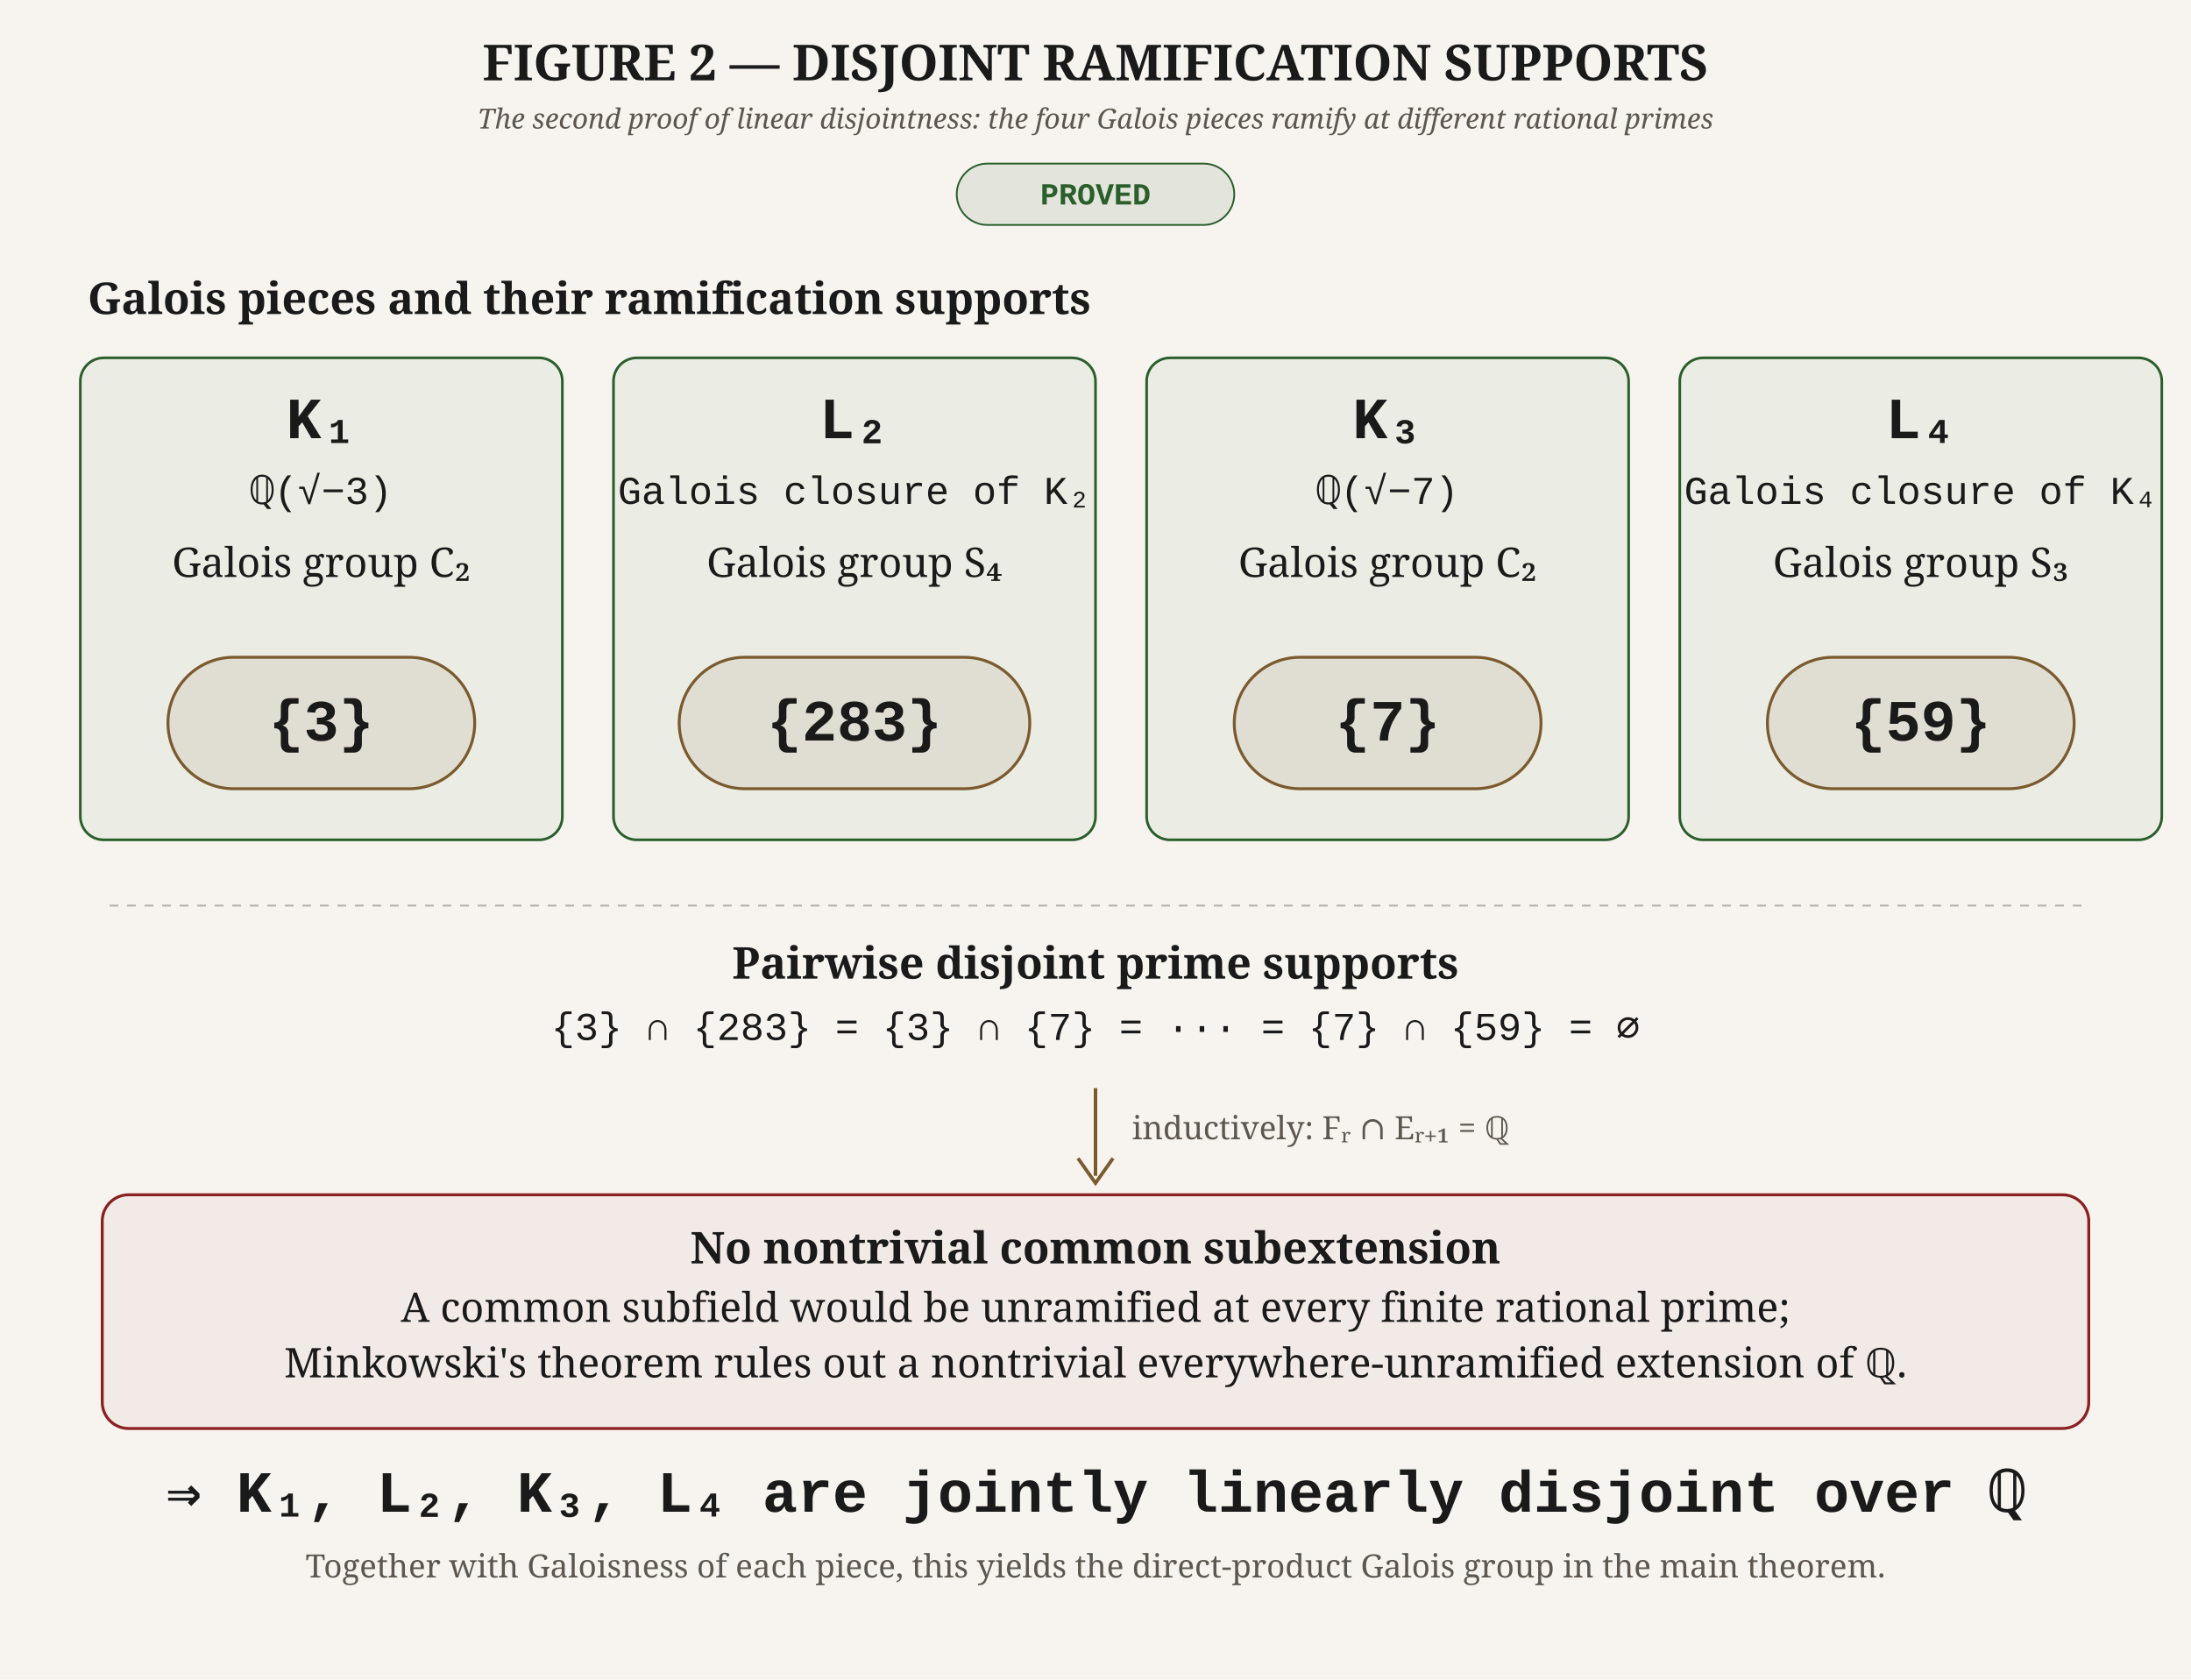
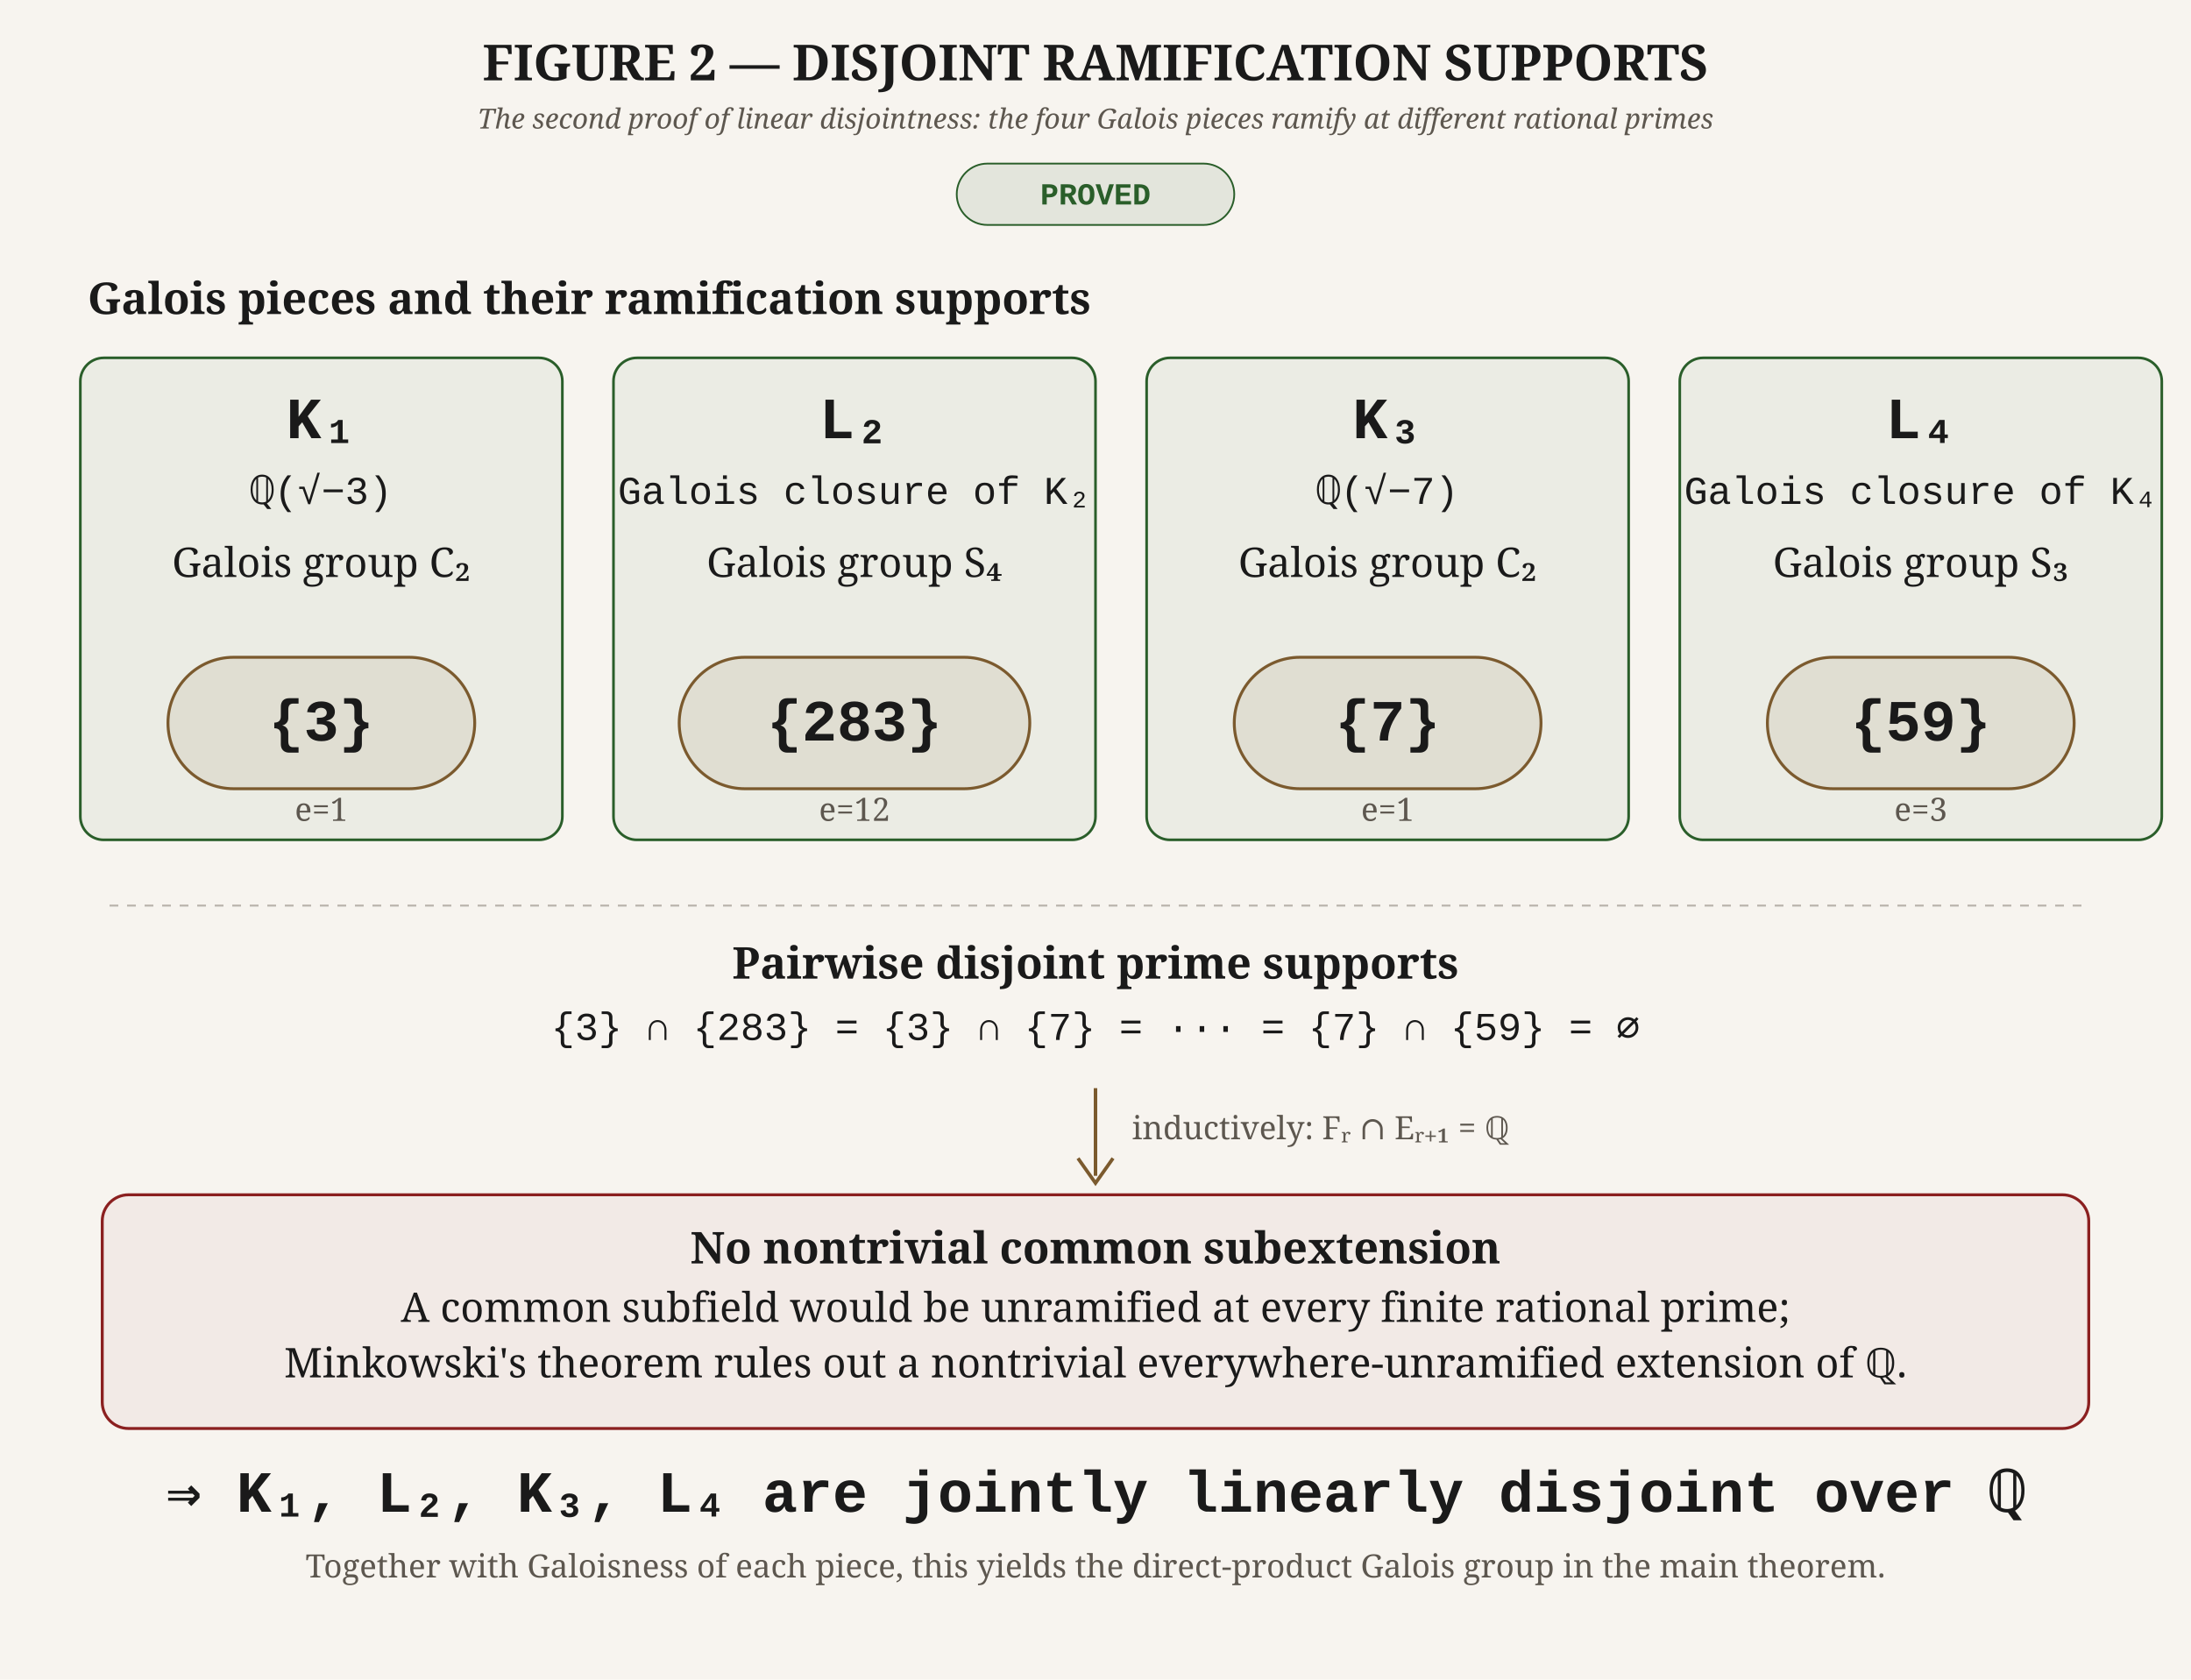
<svg xmlns="http://www.w3.org/2000/svg" viewBox="0 0 1500 1150" role="img" aria-labelledby="title desc">
  <rect width="1500" height="1150" fill="#f7f4ef" />
  <style>
.title { font-family:"EB Garamond",Georgia,serif; font-size:34px; font-weight:600; fill:#1a1a1a; }
.sub { font-family:"EB Garamond",Georgia,serif; font-size:19px; font-style:italic; fill:#5d574f; }
.head { font-family:"EB Garamond",Georgia,serif; font-size:30px; font-weight:600; fill:#1a1a1a; }
.body { font-family:"EB Garamond",Georgia,serif; font-size:28px; fill:#1a1a1a; }
.small { font-family:"EB Garamond",Georgia,serif; font-size:22px; fill:#5d574f; }
.mono { font-family:"JetBrains Mono","Courier New",monospace; font-size:27px; fill:#1a1a1a; }
.bigmono { font-family:"JetBrains Mono","Courier New",monospace; font-size:40px; font-weight:700; fill:#1a1a1a; }
.badge { font-family:"JetBrains Mono","Courier New",monospace; font-size:21px; font-weight:700; fill:#2a5e2a; }
.card { fill:#2a5e2a; fill-opacity:0.055; stroke:#2a5e2a; stroke-width:1.8; }
.prime { fill:#7b5a2e; fill-opacity:0.10; stroke:#7b5a2e; stroke-width:2; }
.result { fill:#8b2020; fill-opacity:0.045; stroke:#8b2020; stroke-width:2; }
.rule { stroke:#1a1a1a; stroke-width:1.5; }
.dash { stroke:#b8b2aa; stroke-width:1.3; stroke-dasharray:6 6; }
</style>
  <text x="750" y="55" text-anchor="middle" class="title">FIGURE 2 — DISJOINT RAMIFICATION SUPPORTS</text>
  <text x="750" y="88" text-anchor="middle" class="sub">The second proof of linear disjointness: the four Galois pieces ramify at different rational primes</text>
  <rect x="655" y="112" width="190" height="42" rx="21" fill="#2a5e2a" fill-opacity="0.10" stroke="#2a5e2a" stroke-width="1.2" />
  <text x="750" y="140" text-anchor="middle" class="badge">PROVED</text>
  <text x="60" y="215" class="head">Galois pieces and their ramification supports</text>
  <rect x="55" y="245" width="330" height="330" rx="16" class="card" />
  <text x="220" y="300" text-anchor="middle" class="bigmono">K₁</text>
  <text x="220" y="345" text-anchor="middle" class="mono">ℚ(√−3)</text>
  <text x="220" y="395" text-anchor="middle" class="body">Galois group C₂</text>
  <rect x="115" y="450" width="210" height="90" rx="45" class="prime" />
  <text x="220" y="507" text-anchor="middle" class="bigmono">{3}</text>
+   <text x="220" y="562" text-anchor="middle" class="small">e=1</text>
  <rect x="420" y="245" width="330" height="330" rx="16" class="card" />
  <text x="585" y="300" text-anchor="middle" class="bigmono">L₂</text>
  <text x="585" y="345" text-anchor="middle" class="mono">Galois closure of K₂</text>
  <text x="585" y="395" text-anchor="middle" class="body">Galois group S₄</text>
  <rect x="465" y="450" width="240" height="90" rx="45" class="prime" />
  <text x="585" y="507" text-anchor="middle" class="bigmono">{283}</text>
+   <text x="585" y="562" text-anchor="middle" class="small">e=12</text>
  <rect x="785" y="245" width="330" height="330" rx="16" class="card" />
  <text x="950" y="300" text-anchor="middle" class="bigmono">K₃</text>
  <text x="950" y="345" text-anchor="middle" class="mono">ℚ(√−7)</text>
  <text x="950" y="395" text-anchor="middle" class="body">Galois group C₂</text>
  <rect x="845" y="450" width="210" height="90" rx="45" class="prime" />
  <text x="950" y="507" text-anchor="middle" class="bigmono">{7}</text>
+   <text x="950" y="562" text-anchor="middle" class="small">e=1</text>
  <rect x="1150" y="245" width="330" height="330" rx="16" class="card" />
  <text x="1315" y="300" text-anchor="middle" class="bigmono">L₄</text>
  <text x="1315" y="345" text-anchor="middle" class="mono">Galois closure of K₄</text>
  <text x="1315" y="395" text-anchor="middle" class="body">Galois group S₃</text>
  <rect x="1210" y="450" width="210" height="90" rx="45" class="prime" />
  <text x="1315" y="507" text-anchor="middle" class="bigmono">{59}</text>
+   <text x="1315" y="562" text-anchor="middle" class="small">e=3</text>
  <line x1="75" y1="620" x2="1425" y2="620" class="dash" />
  <text x="750" y="670" text-anchor="middle" class="head">Pairwise disjoint prime supports</text>
  <text x="750" y="712" text-anchor="middle" class="mono">{3} ∩ {283} = {3} ∩ {7} = ··· = {7} ∩ {59} = ∅</text>
  <path d="M750 745 L750 805" stroke="#7b5a2e" stroke-width="2.4" fill="none" />
  <path d="M738 793 L750 810 L762 793" fill="none" stroke="#7b5a2e" stroke-width="2.4" />
  <text x="775" y="780" class="small">inductively: Fᵣ ∩ Eᵣ₊₁ = ℚ</text>
  <rect x="70" y="818" width="1360" height="160" rx="18" class="result" />
  <text x="750" y="865" text-anchor="middle" class="head">No nontrivial common subextension</text>
  <text x="750" y="905" text-anchor="middle" class="body">A common subfield would be unramified at every finite rational prime;</text>
  <text x="750" y="943" text-anchor="middle" class="body">Minkowski's theorem rules out a nontrivial everywhere-unramified extension of ℚ.</text>
  <text x="750" y="1035" text-anchor="middle" class="bigmono" font-size="34">⇒  K₁, L₂, K₃, L₄ are jointly linearly disjoint over ℚ</text>
  <text x="750" y="1080" text-anchor="middle" class="small">Together with Galoisness of each piece, this yields the direct-product Galois group in the main theorem.</text>
</svg>
